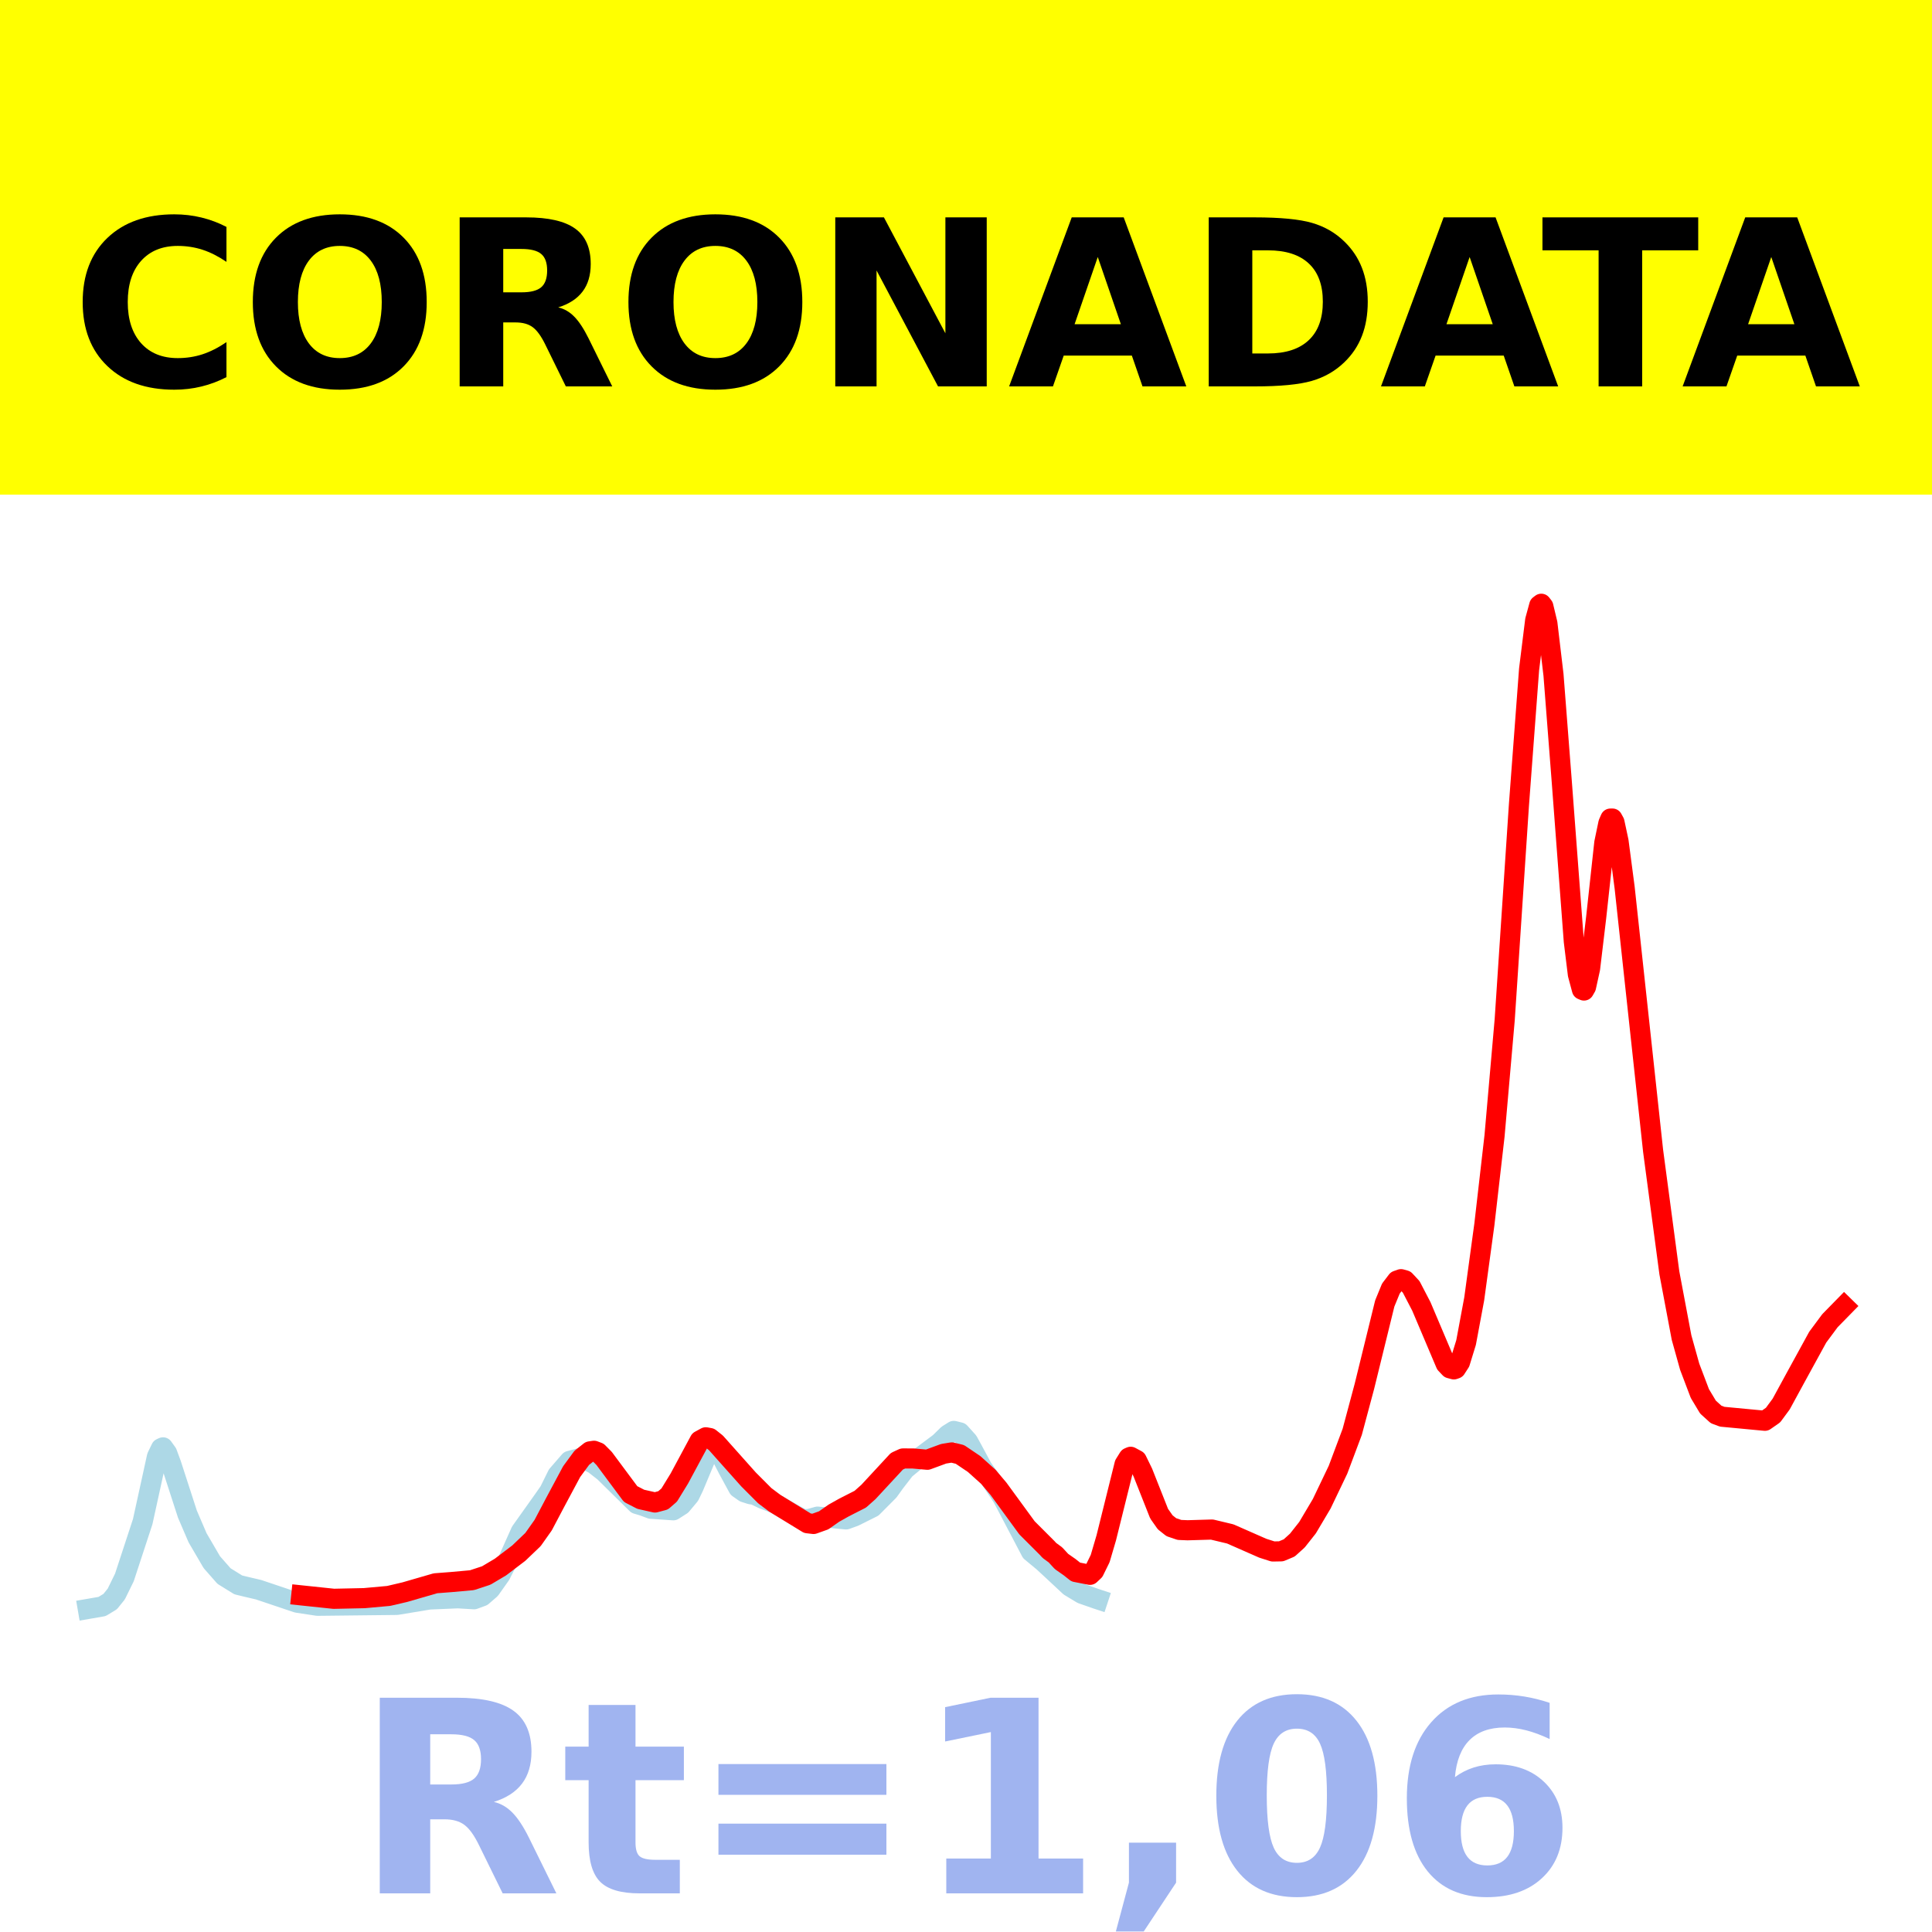
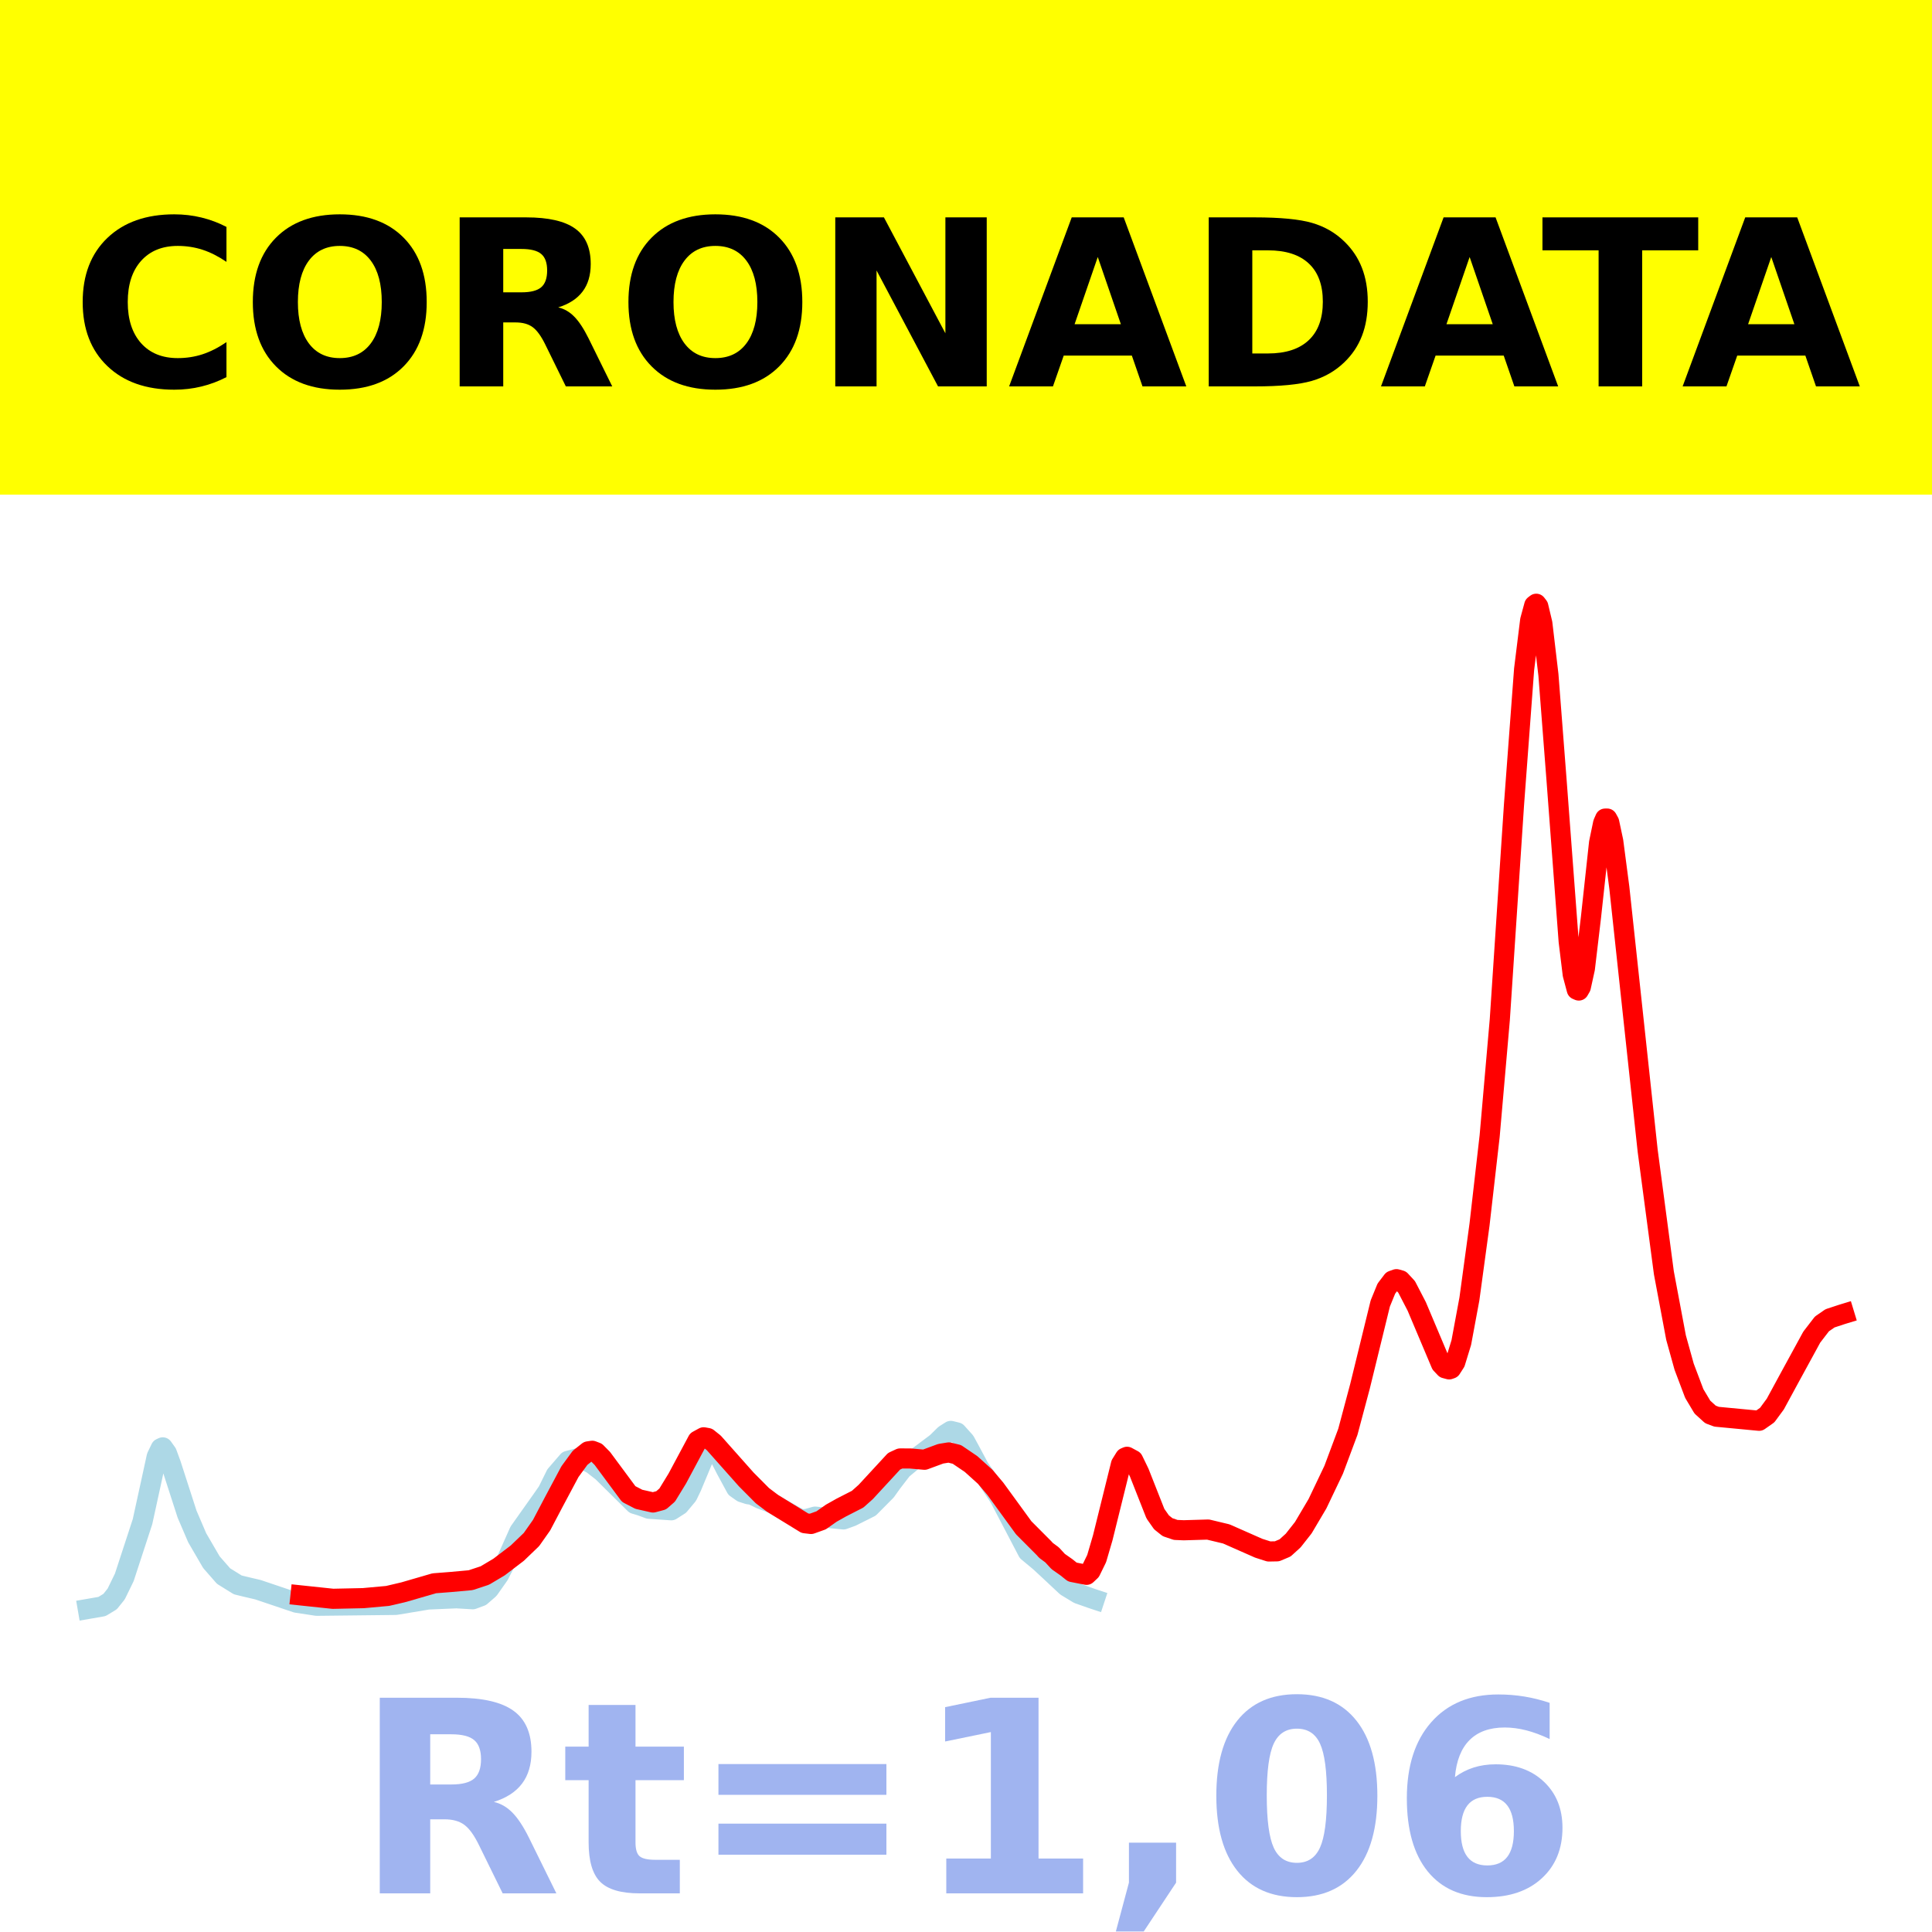
<svg xmlns="http://www.w3.org/2000/svg" xmlns:xlink="http://www.w3.org/1999/xlink" height="144pt" version="1.1" viewBox="0 0 144 144" width="144pt">
  <defs>
    <style type="text/css">*{stroke-linecap:butt;stroke-linejoin:round;}</style>
  </defs>
  <g id="figure_1">
    <g id="patch_1">
      <path d="M 0 144  L 144 144  L 144 0  L 0 0  z " style="fill:#ffffff;" />
    </g>
    <g id="axes_1">
      <g id="patch_2">
        <path d="M 0 144  L 144 144  L 144 0  L 0 0  z " style="fill:#ffffff;" />
      </g>
      <g id="line2d_1">
-         <path clip-path="url(#p963805ff12)" d="M 6.545 119.923  L 7.606 119.74  L 8.212 119.373  L 8.667 118.808  L 9.273 117.571  L 10.636 113.416  L 11.242 110.651  L 11.697 108.571  L 12 107.947  L 12.152 107.878  L 12.455 108.301  L 12.758 109.119  L 13.97 112.857  L 14.727 114.619  L 15.788 116.435  L 16.697 117.47  L 17.758 118.128  L 18.364 118.275  L 19.273 118.488  L 22.152 119.456  L 23.667 119.685  L 29.576 119.619  L 32 119.217  L 34.121 119.127  L 35.333 119.199  L 35.939 118.975  L 36.545 118.45  L 37.303 117.377  L 37.909 116.188  L 38.818 114.154  L 40.485 111.811  L 40.939 111.161  L 41.545 109.936  L 42.455 108.886  L 43.364 108.646  L 44.273 109.117  L 45.03 109.705  L 47.455 112.093  L 47.909 112.229  L 48.515 112.453  L 50.182 112.568  L 50.788 112.182  L 51.394 111.458  L 51.697 110.832  L 52.606 108.662  L 53.061 108.081  L 53.364 108.047  L 53.667 108.334  L 54.273 109.512  L 55.03 110.905  L 55.485 111.225  L 55.939 111.371  L 56.242 111.417  L 56.848 111.711  L 57.758 112.056  L 58.515 112.499  L 59.424 113.01  L 59.879 113.248  L 60.333 113.211  L 60.939 113.04  L 63.061 113.248  L 63.667 113.029  L 65.03 112.35  L 66.242 111.131  L 66.697 110.497  L 67.455 109.517  L 68.212 108.892  L 70.03 107.532  L 70.636 106.937  L 71.091 106.652  L 71.545 106.764  L 72.152 107.436  L 72.606 108.269  L 73.212 109.399  L 73.818 110.256  L 74.727 111.617  L 76.848 115.656  L 77.758 116.409  L 78.515 117.11  L 79.727 118.242  L 80.636 118.791  L 81.697 119.162  L 81.848 119.212  L 81.848 119.212  " style="fill:none;stroke:#add8e6;stroke-linecap:square;stroke-width:1.5;" />
+         <path clip-path="url(#pd87fbdb426)" d="M 6.545 119.923  L 7.602 119.74  L 8.206 119.373  L 8.659 118.808  L 9.263 117.571  L 10.622 113.416  L 11.226 110.651  L 11.679 108.571  L 11.981 107.947  L 12.132 107.878  L 12.434 108.301  L 12.736 109.119  L 13.944 112.857  L 14.699 114.619  L 15.756 116.435  L 16.662 117.47  L 17.719 118.128  L 18.323 118.275  L 19.229 118.488  L 22.098 119.456  L 23.607 119.685  L 29.496 119.619  L 31.912 119.217  L 34.026 119.127  L 35.234 119.199  L 35.838 118.975  L 36.442 118.45  L 37.197 117.377  L 37.801 116.188  L 38.707 114.154  L 40.367 111.811  L 40.82 111.161  L 41.424 109.936  L 42.33 108.886  L 43.236 108.646  L 44.142 109.117  L 44.897 109.705  L 47.313 112.093  L 47.766 112.229  L 48.37 112.453  L 50.031 112.568  L 50.635 112.182  L 51.239 111.458  L 51.541 110.832  L 52.447 108.662  L 52.9 108.081  L 53.202 108.047  L 53.504 108.334  L 54.108 109.512  L 54.863 110.905  L 55.316 111.225  L 55.768 111.371  L 56.07 111.417  L 56.674 111.711  L 57.58 112.056  L 58.335 112.499  L 59.241 113.01  L 59.694 113.248  L 60.147 113.211  L 60.751 113.04  L 62.865 113.248  L 63.469 113.029  L 64.828 112.35  L 66.036 111.131  L 66.489 110.497  L 67.244 109.517  L 67.999 108.892  L 69.811 107.532  L 70.415 106.937  L 70.868 106.652  L 71.321 106.764  L 71.925 107.436  L 72.377 108.269  L 72.981 109.399  L 73.585 110.256  L 74.491 111.617  L 76.605 115.656  L 77.511 116.409  L 78.266 117.11  L 79.474 118.242  L 80.38 118.791  L 81.437 119.162  L 81.588 119.212  L 81.588 119.212  " style="fill:none;stroke:#add8e6;stroke-linecap:square;stroke-width:1.5;" />
      </g>
      <g id="line2d_2">
-         <path clip-path="url(#p963805ff12)" d="M 22.455 118.91  L 24.879 119.165  L 27.152 119.116  L 28.97 118.951  L 30.182 118.667  L 32.455 118.009  L 33.667 117.915  L 35.182 117.778  L 36.242 117.428  L 37.303 116.798  L 38.667 115.762  L 39.727 114.748  L 40.485 113.676  L 41.394 111.954  L 42.606 109.689  L 43.364 108.657  L 43.97 108.177  L 44.273 108.132  L 44.576 108.248  L 45.03 108.706  L 47 111.357  L 47.758 111.748  L 48.818 111.987  L 49.424 111.827  L 49.879 111.432  L 50.636 110.197  L 52.152 107.376  L 52.606 107.128  L 52.909 107.183  L 53.364 107.545  L 55.788 110.264  L 57 111.479  L 57.758 112.049  L 60.182 113.533  L 60.636 113.587  L 61.394 113.316  L 62.152 112.784  L 62.909 112.359  L 64.121 111.742  L 64.727 111.203  L 66.848 108.913  L 67.303 108.705  L 68.061 108.707  L 69.121 108.801  L 70.333 108.355  L 70.939 108.256  L 71.545 108.404  L 72.606 109.12  L 73.667 110.074  L 74.424 110.969  L 76.545 113.874  L 78.061 115.39  L 78.212 115.558  L 78.667 115.892  L 79.121 116.385  L 79.727 116.809  L 80.182 117.17  L 81.242 117.378  L 81.545 117.093  L 82 116.167  L 82.455 114.62  L 83.818 109.134  L 84.121 108.647  L 84.273 108.58  L 84.727 108.825  L 85.182 109.759  L 86.394 112.82  L 86.848 113.465  L 87.303 113.827  L 87.909 114.032  L 88.515 114.057  L 90.333 114.004  L 91.697 114.33  L 94.121 115.396  L 94.879 115.638  L 95.485 115.627  L 96.091 115.373  L 96.697 114.825  L 97.455 113.866  L 98.515 112.079  L 99.727 109.546  L 100.788 106.718  L 101.697 103.322  L 103.212 97.153  L 103.667 96.045  L 104.121 95.449  L 104.424 95.342  L 104.727 95.428  L 105.182 95.917  L 105.939 97.371  L 107.758 101.663  L 108.061 101.984  L 108.364 102.065  L 108.515 102.012  L 108.818 101.542  L 109.273 100.064  L 109.879 96.814  L 110.636 91.265  L 111.394 84.664  L 112.152 76.002  L 113.212 60.005  L 113.97 49.887  L 114.424 46.228  L 114.727 45.117  L 114.879 45  L 115.03 45.194  L 115.333 46.46  L 115.788 50.294  L 116.394 58.113  L 117.303 70.163  L 117.606 72.632  L 117.909 73.763  L 118.061 73.828  L 118.212 73.565  L 118.515 72.188  L 118.97 68.374  L 119.576 62.812  L 119.879 61.356  L 120.03 61.013  L 120.182 61.011  L 120.333 61.286  L 120.636 62.703  L 121.091 66.157  L 123.212 85.77  L 124.424 94.872  L 125.333 99.695  L 125.939 101.867  L 126.697 103.865  L 127.303 104.876  L 127.909 105.425  L 128.364 105.595  L 131.545 105.896  L 132.152 105.472  L 132.758 104.651  L 133.818 102.704  L 135.485 99.661  L 136.394 98.437  L 137.455 97.354  L 137.455 97.354  " style="fill:none;stroke:#ff0000;stroke-linecap:square;stroke-width:1.5;" />
+         <path clip-path="url(#pd87fbdb426)" d="M 22.399 118.91  L 24.815 119.165  L 27.08 119.116  L 28.892 118.951  L 30.1 118.667  L 32.365 118.009  L 33.573 117.915  L 35.083 117.778  L 36.14 117.428  L 37.197 116.798  L 38.556 115.762  L 39.612 114.748  L 40.367 113.676  L 41.273 111.954  L 42.481 109.689  L 43.236 108.657  L 43.84 108.177  L 44.142 108.132  L 44.444 108.248  L 44.897 108.706  L 46.86 111.357  L 47.615 111.748  L 48.672 111.987  L 49.276 111.827  L 49.729 111.432  L 50.484 110.197  L 51.994 107.376  L 52.447 107.128  L 52.749 107.183  L 53.202 107.545  L 55.617 110.264  L 56.825 111.479  L 57.58 112.049  L 59.996 113.533  L 60.449 113.587  L 61.204 113.316  L 61.959 112.784  L 62.714 112.359  L 63.922 111.742  L 64.526 111.203  L 66.64 108.913  L 67.093 108.705  L 67.848 108.707  L 68.905 108.801  L 70.113 108.355  L 70.717 108.256  L 71.321 108.404  L 72.377 109.12  L 73.434 110.074  L 74.189 110.969  L 76.303 113.874  L 77.813 115.39  L 77.964 115.558  L 78.417 115.892  L 78.87 116.385  L 79.474 116.809  L 79.927 117.17  L 80.984 117.378  L 81.286 117.093  L 81.739 116.167  L 82.192 114.62  L 83.551 109.134  L 83.853 108.647  L 84.004 108.58  L 84.457 108.825  L 84.91 109.759  L 86.118 112.82  L 86.571 113.465  L 87.024 113.827  L 87.628 114.032  L 88.232 114.057  L 90.043 114.004  L 91.402 114.33  L 93.818 115.396  L 94.573 115.638  L 95.177 115.627  L 95.781 115.373  L 96.385 114.825  L 97.14 113.866  L 98.197 112.079  L 99.405 109.546  L 100.462 106.718  L 101.368 103.322  L 102.878 97.153  L 103.331 96.045  L 103.784 95.449  L 104.086 95.342  L 104.388 95.428  L 104.841 95.917  L 105.595 97.371  L 107.407 101.663  L 107.709 101.984  L 108.011 102.065  L 108.162 102.012  L 108.464 101.542  L 108.917 100.064  L 109.521 96.814  L 110.276 91.265  L 111.031 84.664  L 111.786 76.002  L 112.843 60.005  L 113.598 49.887  L 114.051 46.228  L 114.353 45.117  L 114.504 45  L 114.655 45.194  L 114.957 46.46  L 115.41 50.294  L 116.014 58.113  L 116.92 70.163  L 117.222 72.632  L 117.524 73.763  L 117.675 73.828  L 117.826 73.565  L 118.128 72.188  L 118.581 68.374  L 119.185 62.812  L 119.487 61.356  L 119.638 61.013  L 119.789 61.011  L 119.94 61.286  L 120.242 62.703  L 120.695 66.157  L 122.808 85.77  L 124.016 94.872  L 124.922 99.695  L 125.526 101.867  L 126.281 103.865  L 126.885 104.876  L 127.489 105.425  L 127.942 105.595  L 131.113 105.896  L 131.717 105.472  L 132.321 104.651  L 133.378 102.704  L 135.039 99.66  L 135.794 98.679  L 136.398 98.261  L 137.304 97.963  L 137.455 97.917  L 137.455 97.917  " style="fill:none;stroke:#ff0000;stroke-linecap:square;stroke-width:1.5;" />
      </g>
      <g id="patch_3">
        <path d="M 0 144  L 0 0  " style="fill:none;stroke:#ffffff;stroke-linecap:square;stroke-linejoin:miter;stroke-width:0.8;" />
      </g>
      <g id="patch_4">
        <path d="M 144 144  L 144 0  " style="fill:none;stroke:#ffffff;stroke-linecap:square;stroke-linejoin:miter;stroke-width:0.8;" />
      </g>
      <g id="patch_5">
        <path d="M 0 144  L 144 144  " style="fill:none;stroke:#ffffff;stroke-linecap:square;stroke-linejoin:miter;stroke-width:0.8;" />
      </g>
      <g id="patch_6">
        <path d="M 0 0  L 144 0  " style="fill:none;stroke:#ffffff;stroke-linecap:square;stroke-linejoin:miter;stroke-width:0.8;" />
      </g>
    </g>
    <g id="text_1">
      <g id="patch_7">
        <path d="M -64.848 36.368  L 208.848 36.368  L 208.848 -7.654  L -64.848 -7.654  z " style="fill:#ffff00;stroke:#ffff00;stroke-linejoin:miter;" />
      </g>
      <g transform="translate(72 9.45018)scale(0.1728 -0.1728)" />
      <g transform="translate(-60.87375 28.8)scale(0.1728 -0.1728)">
        <defs>
          <path id="DejaVuSans-Bold-32" />
          <path d="M 67 4  Q 61.812 1.312 56.203 -0.047  Q 50.594 -1.422 44.484 -1.422  Q 26.266 -1.422 15.625 8.766  Q 4.984 18.953 4.984 36.375  Q 4.984 53.859 15.625 64.031  Q 26.266 74.219 44.484 74.219  Q 50.594 74.219 56.203 72.844  Q 61.812 71.484 67 68.797  L 67 53.719  Q 61.766 57.281 56.688 58.938  Q 51.609 60.594 46 60.594  Q 35.938 60.594 30.172 54.141  Q 24.422 47.703 24.422 36.375  Q 24.422 25.094 30.172 18.641  Q 35.938 12.203 46 12.203  Q 51.609 12.203 56.688 13.859  Q 61.766 15.531 67 19.094  z " id="DejaVuSans-Bold-67" />
          <path d="M 42.484 60.594  Q 33.891 60.594 29.156 54.25  Q 24.422 47.906 24.422 36.375  Q 24.422 24.906 29.156 18.547  Q 33.891 12.203 42.484 12.203  Q 51.125 12.203 55.859 18.547  Q 60.594 24.906 60.594 36.375  Q 60.594 47.906 55.859 54.25  Q 51.125 60.594 42.484 60.594  z M 42.484 74.219  Q 60.062 74.219 70.016 64.156  Q 79.984 54.109 79.984 36.375  Q 79.984 18.703 70.016 8.641  Q 60.062 -1.422 42.484 -1.422  Q 24.953 -1.422 14.969 8.641  Q 4.984 18.703 4.984 36.375  Q 4.984 54.109 14.969 64.156  Q 24.953 74.219 42.484 74.219  z " id="DejaVuSans-Bold-79" />
          <path d="M 35.891 40.578  Q 41.797 40.578 44.359 42.766  Q 46.922 44.969 46.922 50  Q 46.922 54.984 44.359 57.125  Q 41.797 59.281 35.891 59.281  L 27.984 59.281  L 27.984 40.578  z M 27.984 27.594  L 27.984 0  L 9.188 0  L 9.188 72.906  L 37.891 72.906  Q 52.297 72.906 59 68.062  Q 65.719 63.234 65.719 52.781  Q 65.719 45.562 62.219 40.922  Q 58.734 36.281 51.703 34.078  Q 55.562 33.203 58.609 30.094  Q 61.672 27 64.797 20.703  L 75 0  L 54.984 0  L 46.094 18.109  Q 43.406 23.578 40.641 25.578  Q 37.891 27.594 33.297 27.594  z " id="DejaVuSans-Bold-82" />
          <path d="M 9.188 72.906  L 30.172 72.906  L 56.688 22.906  L 56.688 72.906  L 74.516 72.906  L 74.516 0  L 53.516 0  L 27 50  L 27 0  L 9.188 0  z " id="DejaVuSans-Bold-78" />
          <path d="M 53.422 13.281  L 24.031 13.281  L 19.391 0  L 0.484 0  L 27.484 72.906  L 49.906 72.906  L 76.906 0  L 58.016 0  z M 28.719 26.812  L 48.688 26.812  L 38.719 55.812  z " id="DejaVuSans-Bold-65" />
          <path d="M 27.984 58.688  L 27.984 14.203  L 34.719 14.203  Q 46.234 14.203 52.312 19.922  Q 58.406 25.641 58.406 36.531  Q 58.406 47.359 52.344 53.016  Q 46.297 58.688 34.719 58.688  z M 9.188 72.906  L 29 72.906  Q 45.609 72.906 53.734 70.531  Q 61.859 68.172 67.672 62.5  Q 72.797 57.562 75.281 51.109  Q 77.781 44.672 77.781 36.531  Q 77.781 28.266 75.281 21.797  Q 72.797 15.328 67.672 10.406  Q 61.812 4.734 53.609 2.359  Q 45.406 0 29 0  L 9.188 0  z " id="DejaVuSans-Bold-68" />
          <path d="M 0.484 72.906  L 67.672 72.906  L 67.672 58.688  L 43.5 58.688  L 43.5 0  L 24.703 0  L 24.703 58.688  L 0.484 58.688  z " id="DejaVuSans-Bold-84" />
        </defs>
        <use xlink:href="#DejaVuSans-Bold-32" />
        <use x="34.814" xlink:href="#DejaVuSans-Bold-32" />
        <use x="69.629" xlink:href="#DejaVuSans-Bold-32" />
        <use x="104.443" xlink:href="#DejaVuSans-Bold-32" />
        <use x="139.258" xlink:href="#DejaVuSans-Bold-32" />
        <use x="174.072" xlink:href="#DejaVuSans-Bold-32" />
        <use x="208.887" xlink:href="#DejaVuSans-Bold-32" />
        <use x="243.701" xlink:href="#DejaVuSans-Bold-32" />
        <use x="278.516" xlink:href="#DejaVuSans-Bold-32" />
        <use x="313.33" xlink:href="#DejaVuSans-Bold-32" />
        <use x="348.145" xlink:href="#DejaVuSans-Bold-32" />
        <use x="382.959" xlink:href="#DejaVuSans-Bold-67" />
        <use x="456.348" xlink:href="#DejaVuSans-Bold-79" />
        <use x="541.357" xlink:href="#DejaVuSans-Bold-82" />
        <use x="618.359" xlink:href="#DejaVuSans-Bold-79" />
        <use x="703.369" xlink:href="#DejaVuSans-Bold-78" />
        <use x="787.061" xlink:href="#DejaVuSans-Bold-65" />
        <use x="864.453" xlink:href="#DejaVuSans-Bold-68" />
        <use x="947.461" xlink:href="#DejaVuSans-Bold-65" />
        <use x="1017.104" xlink:href="#DejaVuSans-Bold-84" />
        <use x="1077.566" xlink:href="#DejaVuSans-Bold-65" />
        <use x="1154.959" xlink:href="#DejaVuSans-Bold-32" />
        <use x="1189.773" xlink:href="#DejaVuSans-Bold-32" />
        <use x="1224.588" xlink:href="#DejaVuSans-Bold-32" />
        <use x="1259.402" xlink:href="#DejaVuSans-Bold-32" />
        <use x="1294.217" xlink:href="#DejaVuSans-Bold-32" />
        <use x="1329.031" xlink:href="#DejaVuSans-Bold-32" />
        <use x="1363.846" xlink:href="#DejaVuSans-Bold-32" />
        <use x="1398.66" xlink:href="#DejaVuSans-Bold-32" />
        <use x="1433.475" xlink:href="#DejaVuSans-Bold-32" />
        <use x="1468.289" xlink:href="#DejaVuSans-Bold-32" />
        <use x="1503.104" xlink:href="#DejaVuSans-Bold-32" />
      </g>
    </g>
    <g id="text_2">
      <g style="fill:#4169e1;opacity:0.5;" transform="translate(26.46875 141.12)scale(0.2 -0.2)">
        <defs>
          <path d="M 27.484 70.219  L 27.484 54.688  L 45.516 54.688  L 45.516 42.188  L 27.484 42.188  L 27.484 19  Q 27.484 15.188 29 13.844  Q 30.516 12.5 35.016 12.5  L 44 12.5  L 44 0  L 29 0  Q 18.656 0 14.328 4.312  Q 10.016 8.641 10.016 19  L 10.016 42.188  L 1.312 42.188  L 1.312 54.688  L 10.016 54.688  L 10.016 70.219  z " id="DejaVuSans-Bold-116" />
          <path d="M 10.594 48.188  L 73.188 48.188  L 73.188 36.719  L 10.594 36.719  z M 10.594 25.984  L 73.188 25.984  L 73.188 14.406  L 10.594 14.406  z " id="DejaVuSans-Bold-61" />
          <path d="M 11.719 12.984  L 28.328 12.984  L 28.328 60.109  L 11.281 56.594  L 11.281 69.391  L 28.219 72.906  L 46.094 72.906  L 46.094 12.984  L 62.703 12.984  L 62.703 0  L 11.719 0  z " id="DejaVuSans-Bold-49" />
          <path d="M 10.203 18.891  L 27.781 18.891  L 27.781 4  L 15.719 -14.203  L 5.328 -14.203  L 10.203 4  z " id="DejaVuSans-Bold-44" />
          <path d="M 46 36.531  Q 46 50.203 43.438 55.781  Q 40.875 61.375 34.812 61.375  Q 28.766 61.375 26.172 55.781  Q 23.578 50.203 23.578 36.531  Q 23.578 22.703 26.172 17.031  Q 28.766 11.375 34.812 11.375  Q 40.828 11.375 43.406 17.031  Q 46 22.703 46 36.531  z M 64.797 36.375  Q 64.797 18.266 56.984 8.422  Q 49.172 -1.422 34.812 -1.422  Q 20.406 -1.422 12.594 8.422  Q 4.781 18.266 4.781 36.375  Q 4.781 54.547 12.594 64.375  Q 20.406 74.219 34.812 74.219  Q 49.172 74.219 56.984 64.375  Q 64.797 54.547 64.797 36.375  z " id="DejaVuSans-Bold-48" />
          <path d="M 36.188 35.984  Q 31.25 35.984 28.781 32.781  Q 26.312 29.594 26.312 23.188  Q 26.312 16.797 28.781 13.594  Q 31.25 10.406 36.188 10.406  Q 41.156 10.406 43.625 13.594  Q 46.094 16.797 46.094 23.188  Q 46.094 29.594 43.625 32.781  Q 41.156 35.984 36.188 35.984  z M 59.422 71  L 59.422 57.516  Q 54.781 59.719 50.672 60.766  Q 46.578 61.812 42.672 61.812  Q 34.281 61.812 29.594 57.141  Q 24.906 52.484 24.125 43.312  Q 27.344 45.703 31.094 46.891  Q 34.859 48.094 39.312 48.094  Q 50.484 48.094 57.344 41.547  Q 64.203 35.016 64.203 24.422  Q 64.203 12.703 56.531 5.641  Q 48.875 -1.422 35.984 -1.422  Q 21.781 -1.422 13.984 8.172  Q 6.203 17.781 6.203 35.406  Q 6.203 53.469 15.312 63.797  Q 24.422 74.125 40.281 74.125  Q 45.312 74.125 50.047 73.344  Q 54.781 72.562 59.422 71  z " id="DejaVuSans-Bold-54" />
        </defs>
        <use xlink:href="#DejaVuSans-Bold-82" />
        <use x="77.002" xlink:href="#DejaVuSans-Bold-116" />
        <use x="124.805" xlink:href="#DejaVuSans-Bold-61" />
        <use x="208.594" xlink:href="#DejaVuSans-Bold-49" />
        <use x="278.174" xlink:href="#DejaVuSans-Bold-44" />
        <use x="316.162" xlink:href="#DejaVuSans-Bold-48" />
        <use x="385.742" xlink:href="#DejaVuSans-Bold-54" />
      </g>
    </g>
  </g>
  <defs>
-     <clipPath id="p963805ff12">
+     <clipPath id="pd87fbdb426">
      <rect height="144" width="144" x="0" y="0" />
    </clipPath>
  </defs>
</svg>
